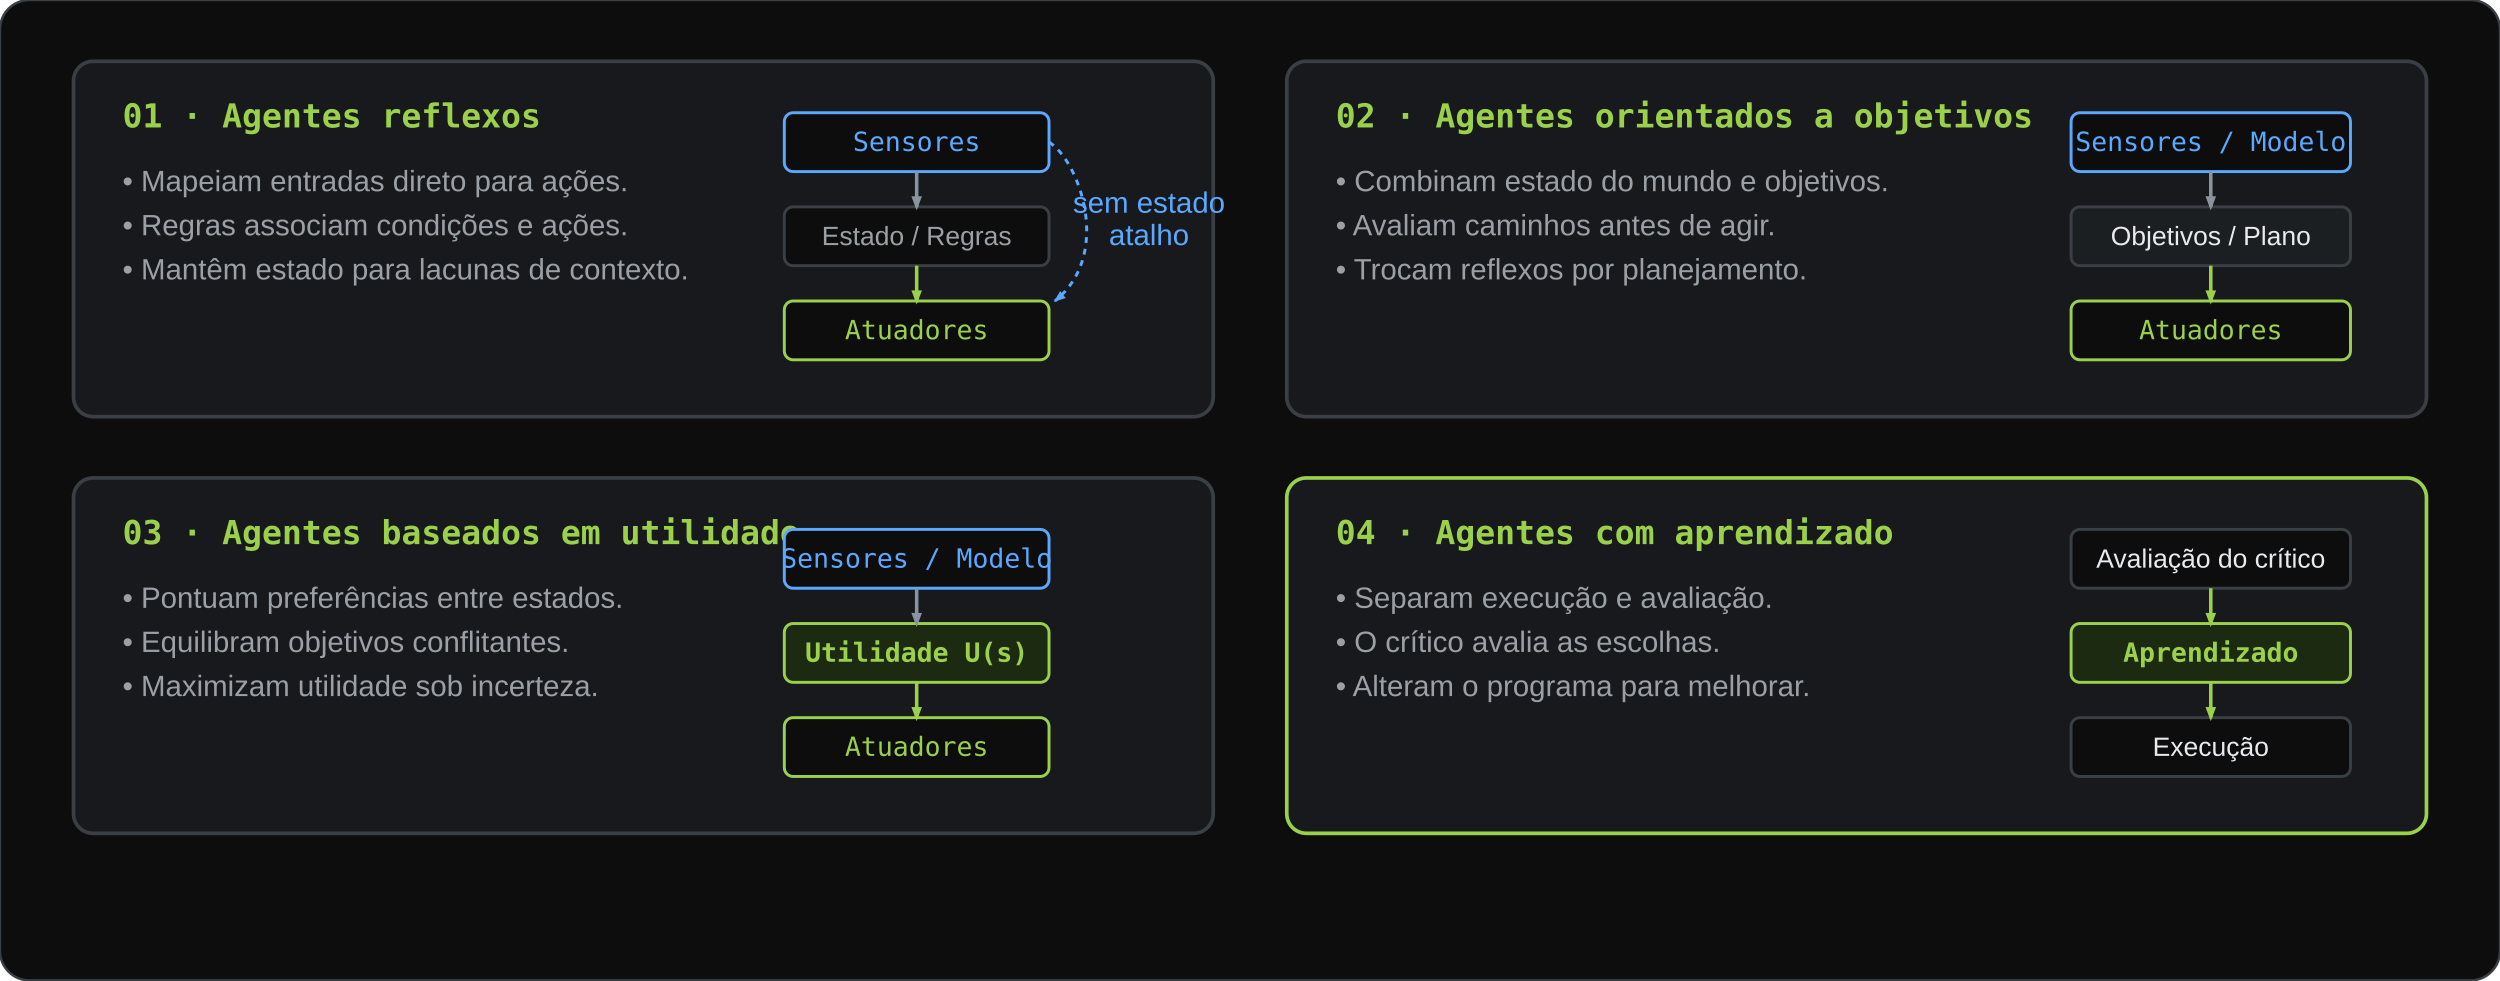
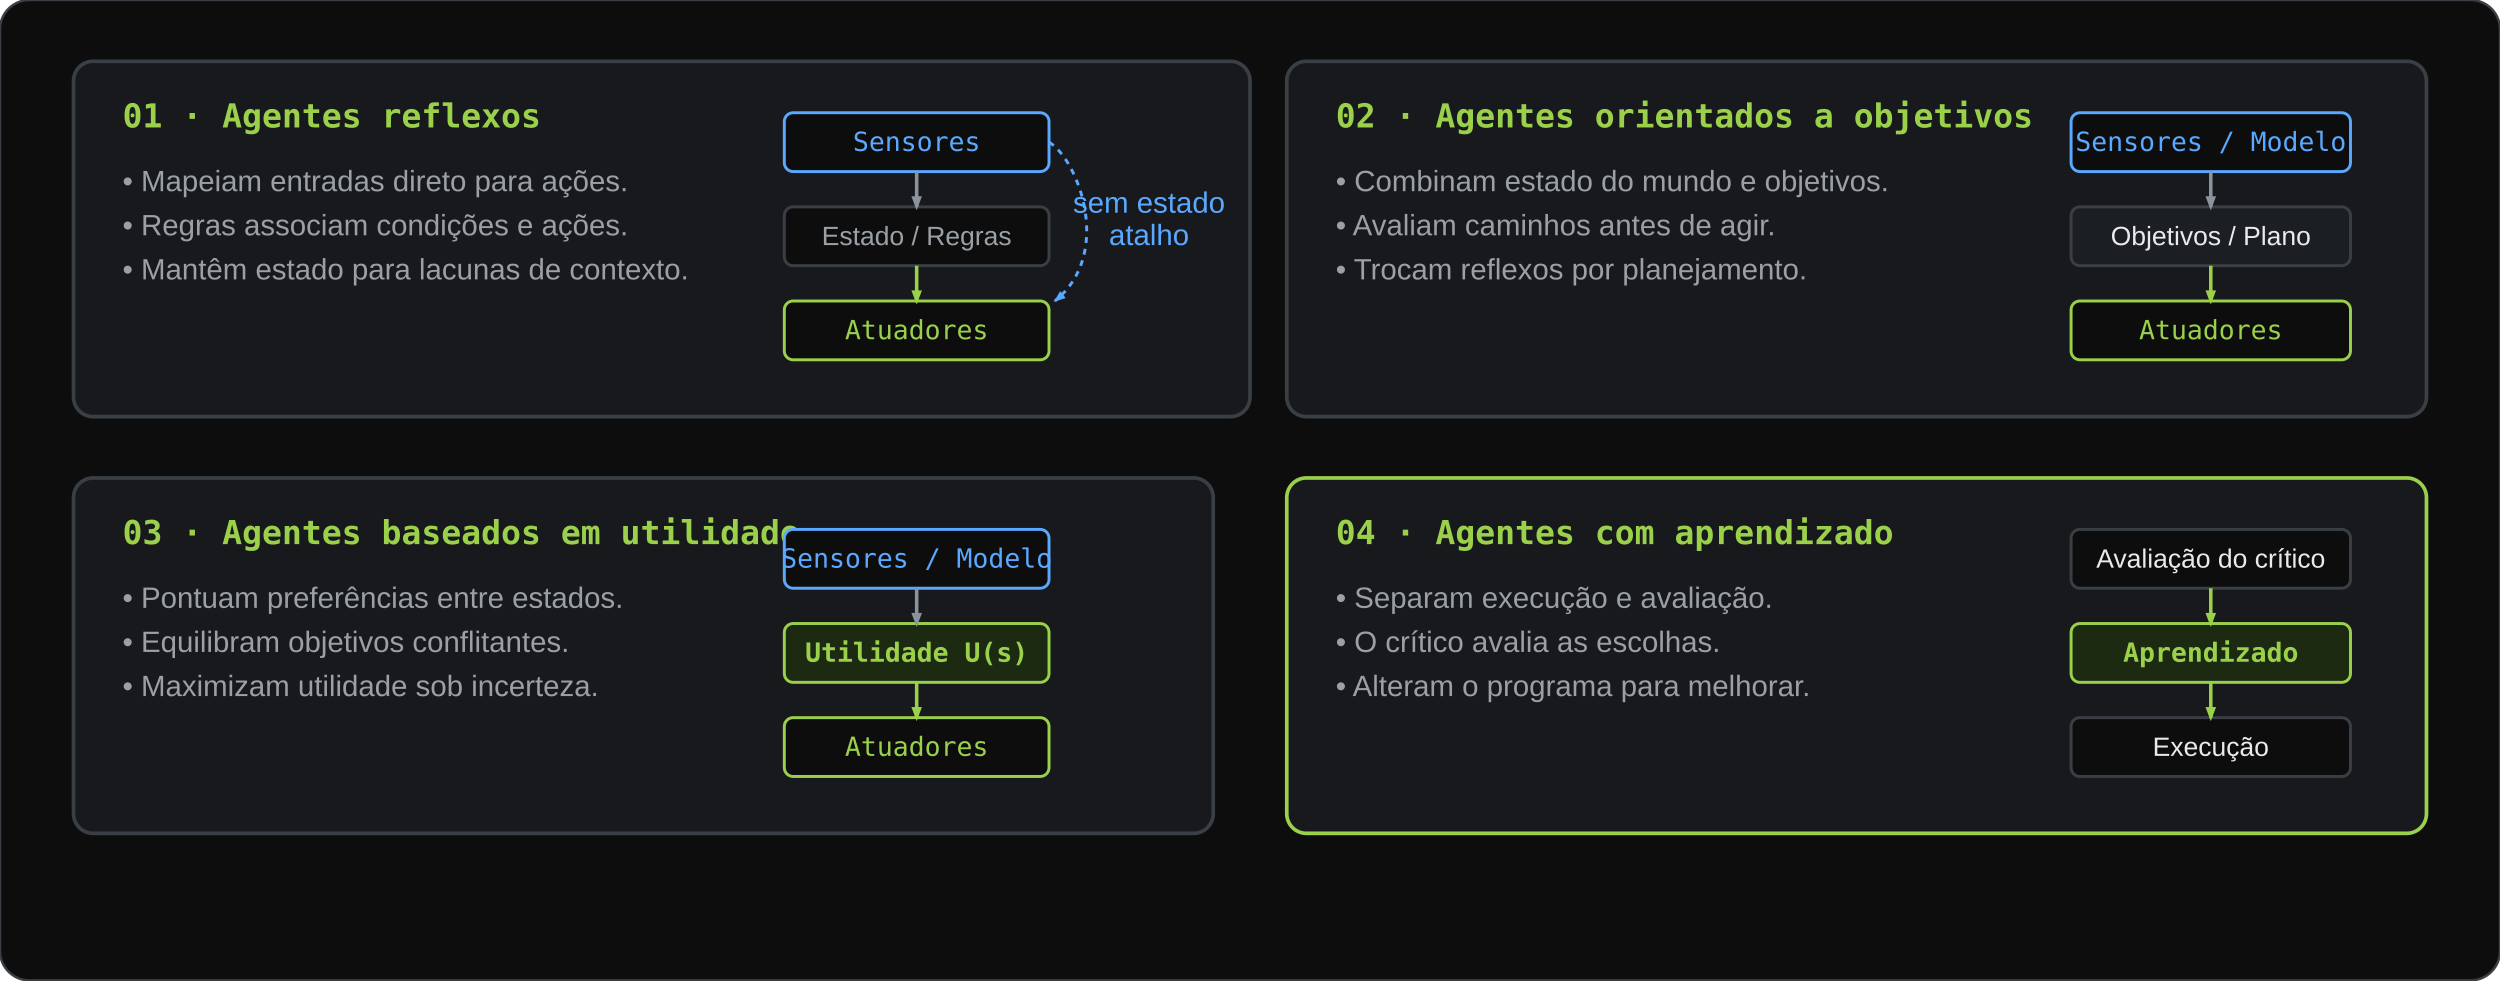
<svg xmlns="http://www.w3.org/2000/svg" data-locale="pt-BR" class="gfx-dark" viewBox="0 0 1020 400" role="img" aria-label="Quatro arquiteturas de agentes de Russell e Norvig: agentes reflexos, orientados a objetivos, baseados em utilidade e com aprendizado. Cada uma resume sua ideia em três linhas e mostra o fluxo interno dos sensores, passando pelo raciocínio, até os atuadores." preserveAspectRatio="xMidYMid meet" style="width:100%; max-width:1400px; height:auto; display:block; margin:1.5rem auto; border-radius:12px">
  <defs>
    <marker id="matrix-arr-v" viewBox="0 0 10 10" refX="6" refY="5" markerWidth="5" markerHeight="5" orient="auto">
      <path d="M0,2 L8,5 L0,8 Z" fill="var(--gfx-faint,#8b949e)" />
    </marker>
    <marker id="matrix-arr-green-v" viewBox="0 0 10 10" refX="6" refY="5" markerWidth="5" markerHeight="5" orient="auto">
      <path d="M0,2 L8,5 L0,8 Z" fill="var(--gfx-green,#9bd14a)" />
    </marker>
    <marker id="matrix-arr-blue" viewBox="0 0 10 10" refX="7" refY="5" markerWidth="5" markerHeight="5" orient="auto">
      <path d="M0,2 L8,5 L0,8 Z" fill="var(--gfx-blue,#5aa8ff)" />
    </marker>
  </defs>
  <rect x="0" y="0" width="1020" height="400" rx="12" fill="var(--gfx-bg,#0d0d0d)" stroke="var(--gfx-line,#3a3f45)" stroke-width="1" />
-   <rect x="30" y="25" width="465" height="145" rx="8" fill="var(--gfx-panel,#17191c)" stroke="var(--gfx-line,#3a3f45)" stroke-width="1.5" />
+   <rect x="30" y="25" width="480" height="145" rx="8" fill="var(--gfx-panel,#17191c)" stroke="var(--gfx-line,#3a3f45)" stroke-width="1.5" />
  <text x="50" y="52" font-family="ui-monospace, monospace" font-size="13.5" fill="var(--gfx-green,#9bd14a)" font-weight="700">01 · Agentes reflexos</text>
  <text x="50" y="78" font-family="Arial, sans-serif" font-size="12" fill="var(--gfx-sub,#9aa0a6)">• Mapeiam entradas direto para ações.</text>
  <text x="50" y="96" font-family="Arial, sans-serif" font-size="12" fill="var(--gfx-sub,#9aa0a6)">• Regras associam condições e ações.</text>
  <text x="50" y="114" font-family="Arial, sans-serif" font-size="12" fill="var(--gfx-sub,#9aa0a6)">• Mantêm estado para lacunas de contexto.</text>
  <g class="reflex-diagram" transform="translate(320, 46) scale(1.2)">
    <rect x="0" y="0" width="90" height="20" rx="3" fill="var(--gfx-bg,#0d0d0d)" stroke="var(--gfx-blue,#5aa8ff)" stroke-width="1" />
    <text x="45" y="13" font-family="ui-monospace, monospace" font-size="9" fill="var(--gfx-blue,#5aa8ff)" text-anchor="middle">Sensores</text>
    <rect x="0" y="32" width="90" height="20" rx="3" fill="var(--gfx-bg,#0d0d0d)" stroke="var(--gfx-line,#3a3f45)" stroke-width="1" />
    <text x="45" y="45" font-family="Arial, sans-serif" font-size="9" fill="var(--gfx-sub,#9aa0a6)" text-anchor="middle">Estado / Regras</text>
    <rect x="0" y="64" width="90" height="20" rx="3" fill="var(--gfx-bg,#0d0d0d)" stroke="var(--gfx-green,#9bd14a)" stroke-width="1" />
    <text x="45" y="77" font-family="ui-monospace, monospace" font-size="9" fill="var(--gfx-green,#9bd14a)" text-anchor="middle">Atuadores</text>
    <line x1="45" y1="20" x2="45" y2="32" stroke="var(--gfx-faint,#8b949e)" stroke-width="1.2" marker-end="url(#matrix-arr-v)" />
    <line x1="45" y1="52" x2="45" y2="64" stroke="var(--gfx-green,#9bd14a)" stroke-width="1.2" marker-end="url(#matrix-arr-green-v)" />
    <path d="M 90 10 C 100 16, 112 48, 92 64" fill="none" stroke="var(--gfx-blue,#5aa8ff)" stroke-width="1" stroke-dasharray="2 2" marker-end="url(#matrix-arr-blue)" />
    <text x="124" y="34" font-family="Arial, sans-serif" font-size="10" fill="var(--gfx-blue,#5aa8ff)" text-anchor="middle">sem estado</text>
    <text x="124" y="45" font-family="Arial, sans-serif" font-size="10" fill="var(--gfx-blue,#5aa8ff)" text-anchor="middle">atalho</text>
  </g>
  <rect x="525" y="25" width="465" height="145" rx="8" fill="var(--gfx-panel,#17191c)" stroke="var(--gfx-line,#3a3f45)" stroke-width="1.5" />
  <text x="545" y="52" font-family="ui-monospace, monospace" font-size="13.5" fill="var(--gfx-green,#9bd14a)" font-weight="700">02 · Agentes orientados a objetivos</text>
  <text x="545" y="78" font-family="Arial, sans-serif" font-size="12" fill="var(--gfx-sub,#9aa0a6)">• Combinam estado do mundo e objetivos.</text>
  <text x="545" y="96" font-family="Arial, sans-serif" font-size="12" fill="var(--gfx-sub,#9aa0a6)">• Avaliam caminhos antes de agir.</text>
  <text x="545" y="114" font-family="Arial, sans-serif" font-size="12" fill="var(--gfx-sub,#9aa0a6)">• Trocam reflexos por planejamento.</text>
  <g class="goal-diagram" transform="translate(845, 46) scale(1.2)">
    <rect x="0" y="0" width="95" height="20" rx="3" fill="var(--gfx-bg,#0d0d0d)" stroke="var(--gfx-blue,#5aa8ff)" stroke-width="1" />
    <text x="47.5" y="13" font-family="ui-monospace, monospace" font-size="9" fill="var(--gfx-blue,#5aa8ff)" text-anchor="middle">Sensores / Modelo</text>
    <rect x="0" y="32" width="95" height="20" rx="3" fill="var(--gfx-tint-sub,#1c1f22)" stroke="var(--gfx-line,#3a3f45)" stroke-width="1" />
    <text x="47.5" y="45" font-family="Arial, sans-serif" font-size="9" fill="var(--gfx-ink,#e8eaed)" text-anchor="middle">Objetivos / Plano</text>
    <rect x="0" y="64" width="95" height="20" rx="3" fill="var(--gfx-bg,#0d0d0d)" stroke="var(--gfx-green,#9bd14a)" stroke-width="1" />
    <text x="47.5" y="77" font-family="ui-monospace, monospace" font-size="9" fill="var(--gfx-green,#9bd14a)" text-anchor="middle">Atuadores</text>
    <line x1="47.5" y1="20" x2="47.5" y2="32" stroke="var(--gfx-faint,#8b949e)" stroke-width="1.2" marker-end="url(#matrix-arr-v)" />
    <line x1="47.5" y1="52" x2="47.5" y2="64" stroke="var(--gfx-green,#9bd14a)" stroke-width="1.2" marker-end="url(#matrix-arr-green-v)" />
  </g>
  <rect x="30" y="195" width="465" height="145" rx="8" fill="var(--gfx-panel,#17191c)" stroke="var(--gfx-line,#3a3f45)" stroke-width="1.5" />
  <text x="50" y="222" font-family="ui-monospace, monospace" font-size="13.5" fill="var(--gfx-green,#9bd14a)" font-weight="700">03 · Agentes baseados em utilidade</text>
  <text x="50" y="248" font-family="Arial, sans-serif" font-size="12" fill="var(--gfx-sub,#9aa0a6)">• Pontuam preferências entre estados.</text>
  <text x="50" y="266" font-family="Arial, sans-serif" font-size="12" fill="var(--gfx-sub,#9aa0a6)">• Equilibram objetivos conflitantes.</text>
  <text x="50" y="284" font-family="Arial, sans-serif" font-size="12" fill="var(--gfx-sub,#9aa0a6)">• Maximizam utilidade sob incerteza.</text>
  <g class="utility-diagram" transform="translate(320, 216) scale(1.2)">
    <rect x="0" y="0" width="90" height="20" rx="3" fill="var(--gfx-bg,#0d0d0d)" stroke="var(--gfx-blue,#5aa8ff)" stroke-width="1" />
    <text x="45" y="13" font-family="ui-monospace, monospace" font-size="9" fill="var(--gfx-blue,#5aa8ff)" text-anchor="middle">Sensores / Modelo</text>
    <rect x="0" y="32" width="90" height="20" rx="3" fill="var(--gfx-tint-green,#1d2a12)" stroke="var(--gfx-green,#9bd14a)" stroke-width="1" />
    <text x="45" y="45" font-family="ui-monospace, monospace" font-size="9" fill="var(--gfx-green,#9bd14a)" font-weight="700" text-anchor="middle">Utilidade U(s)</text>
    <rect x="0" y="64" width="90" height="20" rx="3" fill="var(--gfx-bg,#0d0d0d)" stroke="var(--gfx-green,#9bd14a)" stroke-width="1" />
    <text x="45" y="77" font-family="ui-monospace, monospace" font-size="9" fill="var(--gfx-green,#9bd14a)" text-anchor="middle">Atuadores</text>
    <line x1="45" y1="20" x2="45" y2="32" stroke="var(--gfx-faint,#8b949e)" stroke-width="1.2" marker-end="url(#matrix-arr-v)" />
    <line x1="45" y1="52" x2="45" y2="64" stroke="var(--gfx-green,#9bd14a)" stroke-width="1.2" marker-end="url(#matrix-arr-green-v)" />
  </g>
  <rect x="525" y="195" width="465" height="145" rx="8" fill="var(--gfx-panel,#17191c)" stroke="var(--gfx-green,#9bd14a)" stroke-width="1.5" />
  <text x="545" y="222" font-family="ui-monospace, monospace" font-size="13.5" fill="var(--gfx-green,#9bd14a)" font-weight="700">04 · Agentes com aprendizado</text>
  <text x="545" y="248" font-family="Arial, sans-serif" font-size="12" fill="var(--gfx-sub,#9aa0a6)">• Separam execução e avaliação.</text>
  <text x="545" y="266" font-family="Arial, sans-serif" font-size="12" fill="var(--gfx-sub,#9aa0a6)">• O crítico avalia as escolhas.</text>
  <text x="545" y="284" font-family="Arial, sans-serif" font-size="12" fill="var(--gfx-sub,#9aa0a6)">• Alteram o programa para melhorar.</text>
  <g class="learning-diagram" transform="translate(845, 216) scale(1.2)">
    <rect x="0" y="0" width="95" height="20" rx="3" fill="var(--gfx-bg,#0d0d0d)" stroke="var(--gfx-line,#3a3f45)" stroke-width="1" />
    <text x="47.5" y="13" font-family="Arial, sans-serif" font-size="9" fill="var(--gfx-ink,#e8eaed)" text-anchor="middle">Avaliação do crítico</text>
    <rect x="0" y="32" width="95" height="20" rx="3" fill="var(--gfx-tint-green,#1d2a12)" stroke="var(--gfx-green,#9bd14a)" stroke-width="1" />
    <text x="47.5" y="45" font-family="ui-monospace, monospace" font-size="9" fill="var(--gfx-green,#9bd14a)" font-weight="700" text-anchor="middle">Aprendizado</text>
    <rect x="0" y="64" width="95" height="20" rx="3" fill="var(--gfx-bg,#0d0d0d)" stroke="var(--gfx-line,#3a3f45)" stroke-width="1" />
    <text x="47.5" y="77" font-family="Arial, sans-serif" font-size="9" fill="var(--gfx-ink,#e8eaed)" text-anchor="middle">Execução</text>
    <line x1="47.5" y1="20" x2="47.5" y2="32" stroke="var(--gfx-green,#9bd14a)" stroke-width="1.2" marker-end="url(#matrix-arr-green-v)" />
    <line x1="47.5" y1="52" x2="47.5" y2="64" stroke="var(--gfx-green,#9bd14a)" stroke-width="1.2" marker-end="url(#matrix-arr-green-v)" />
  </g>
</svg>
